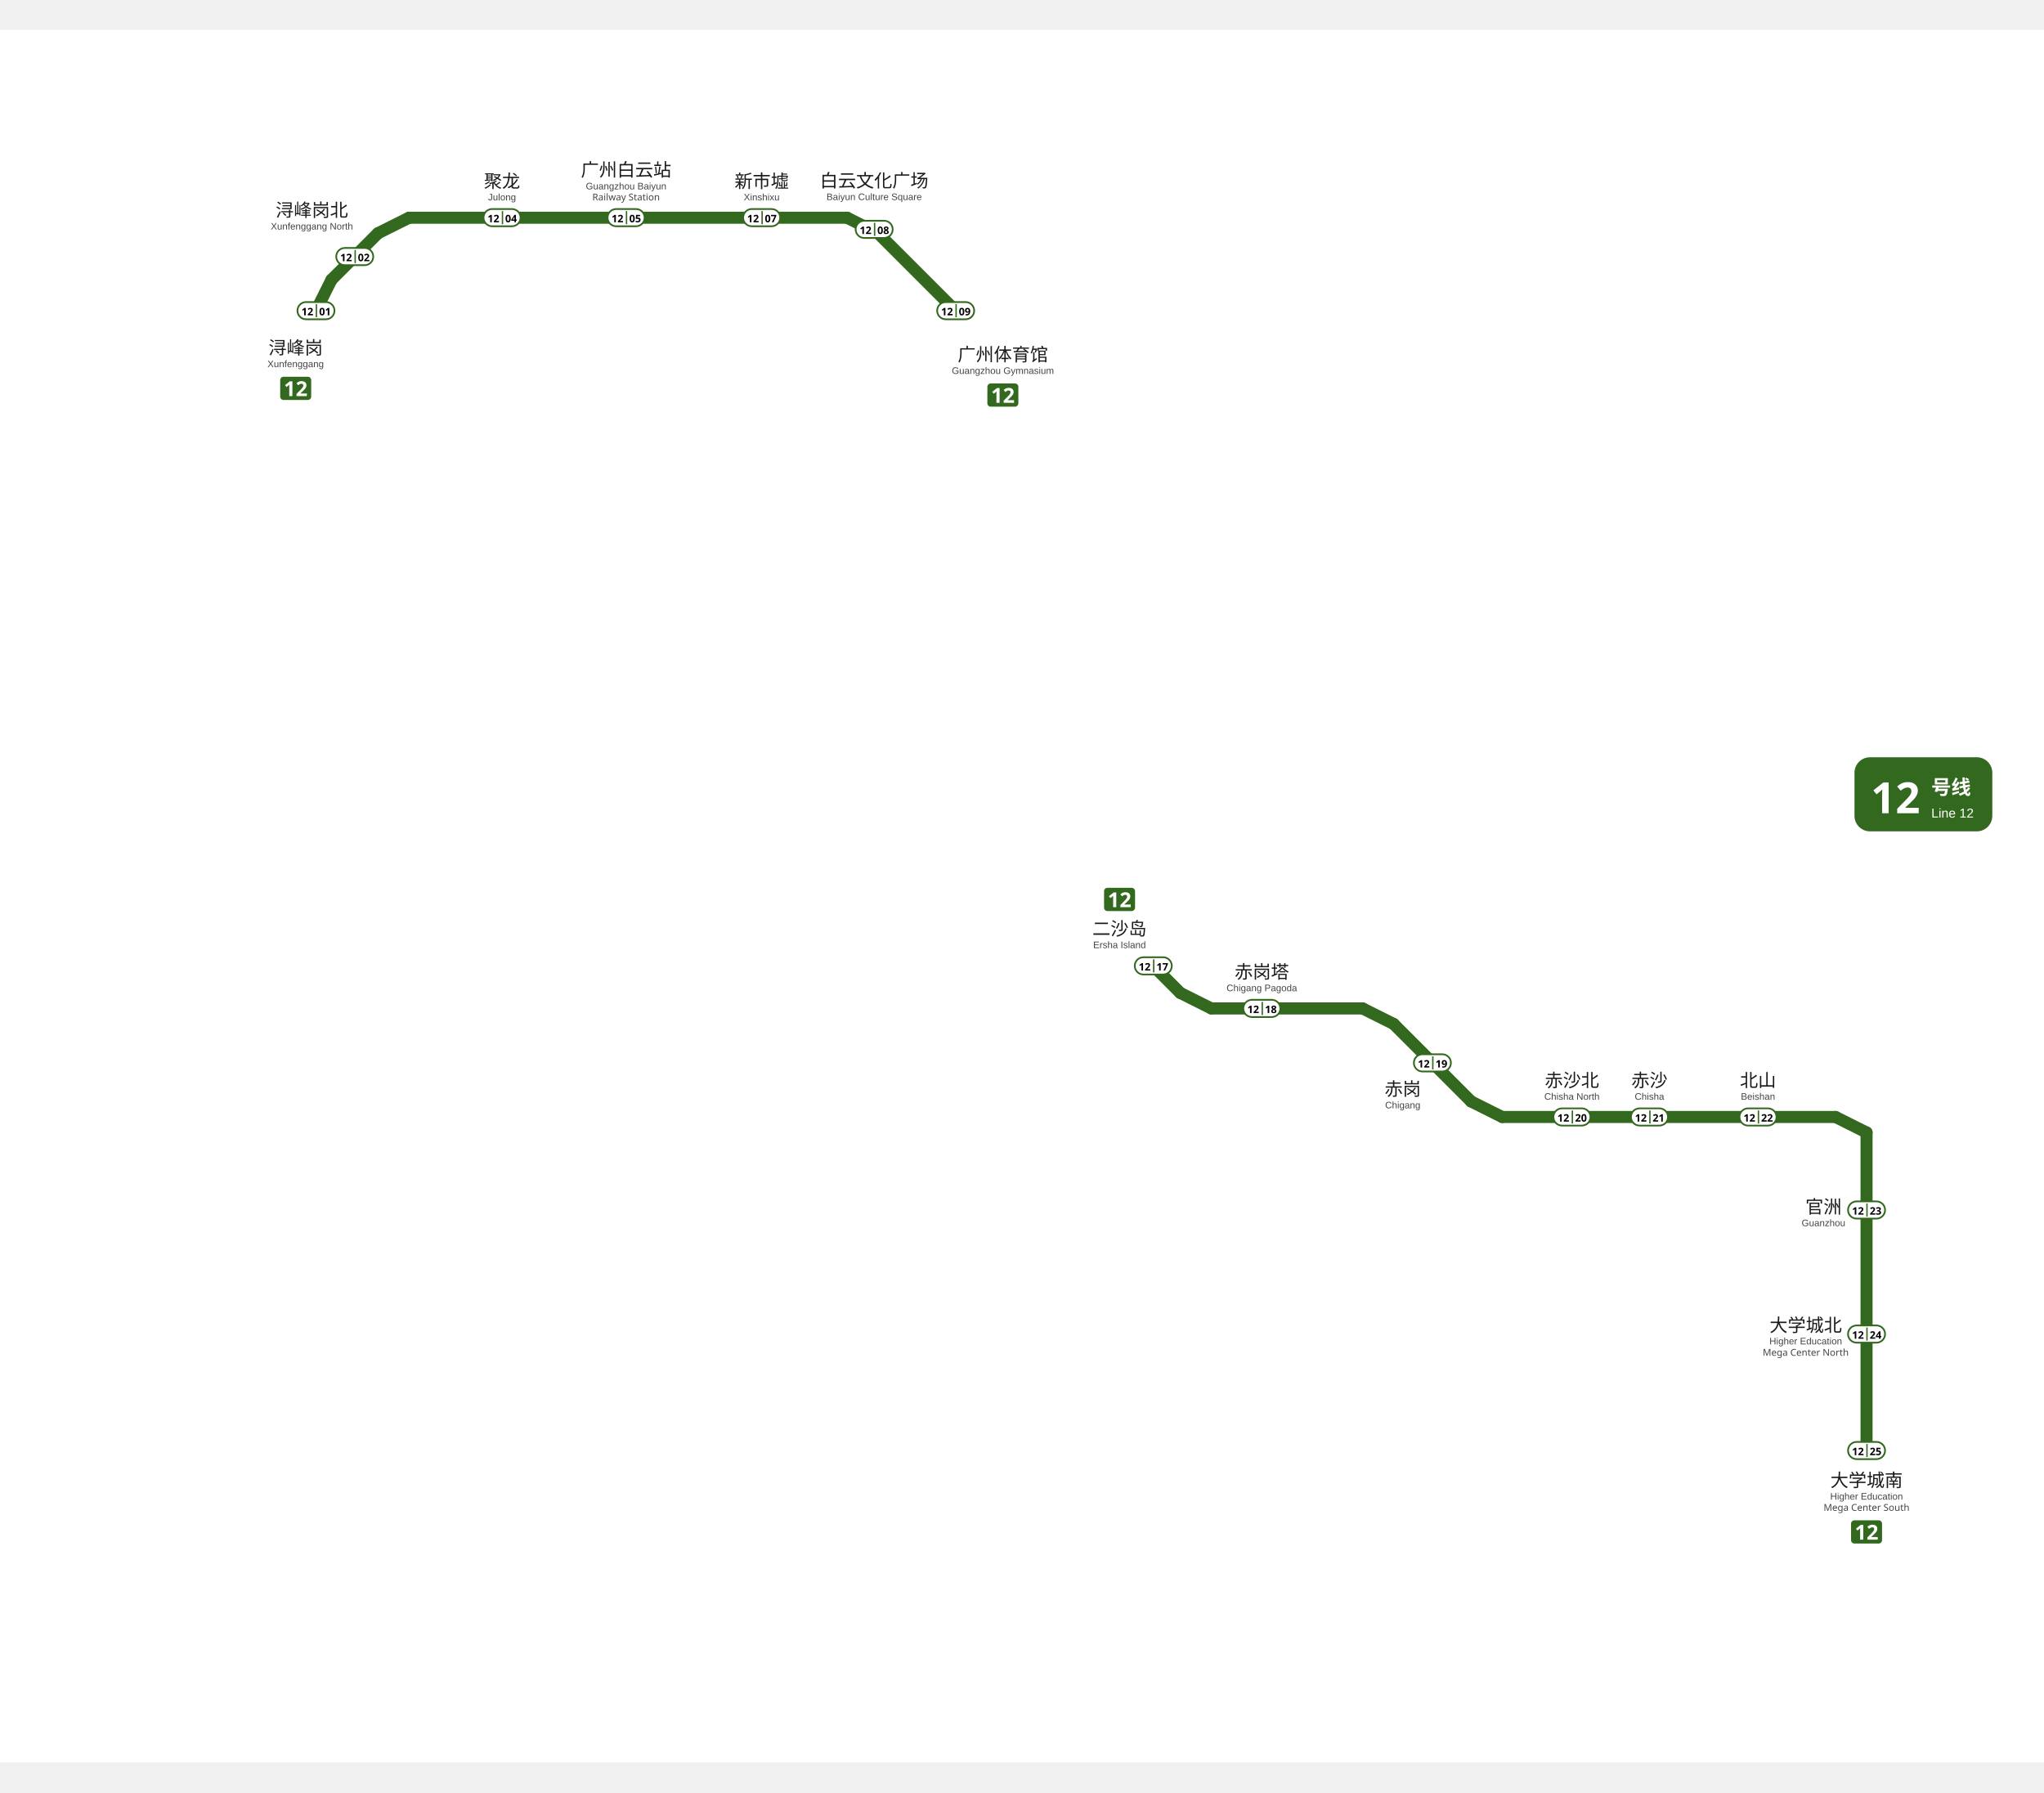
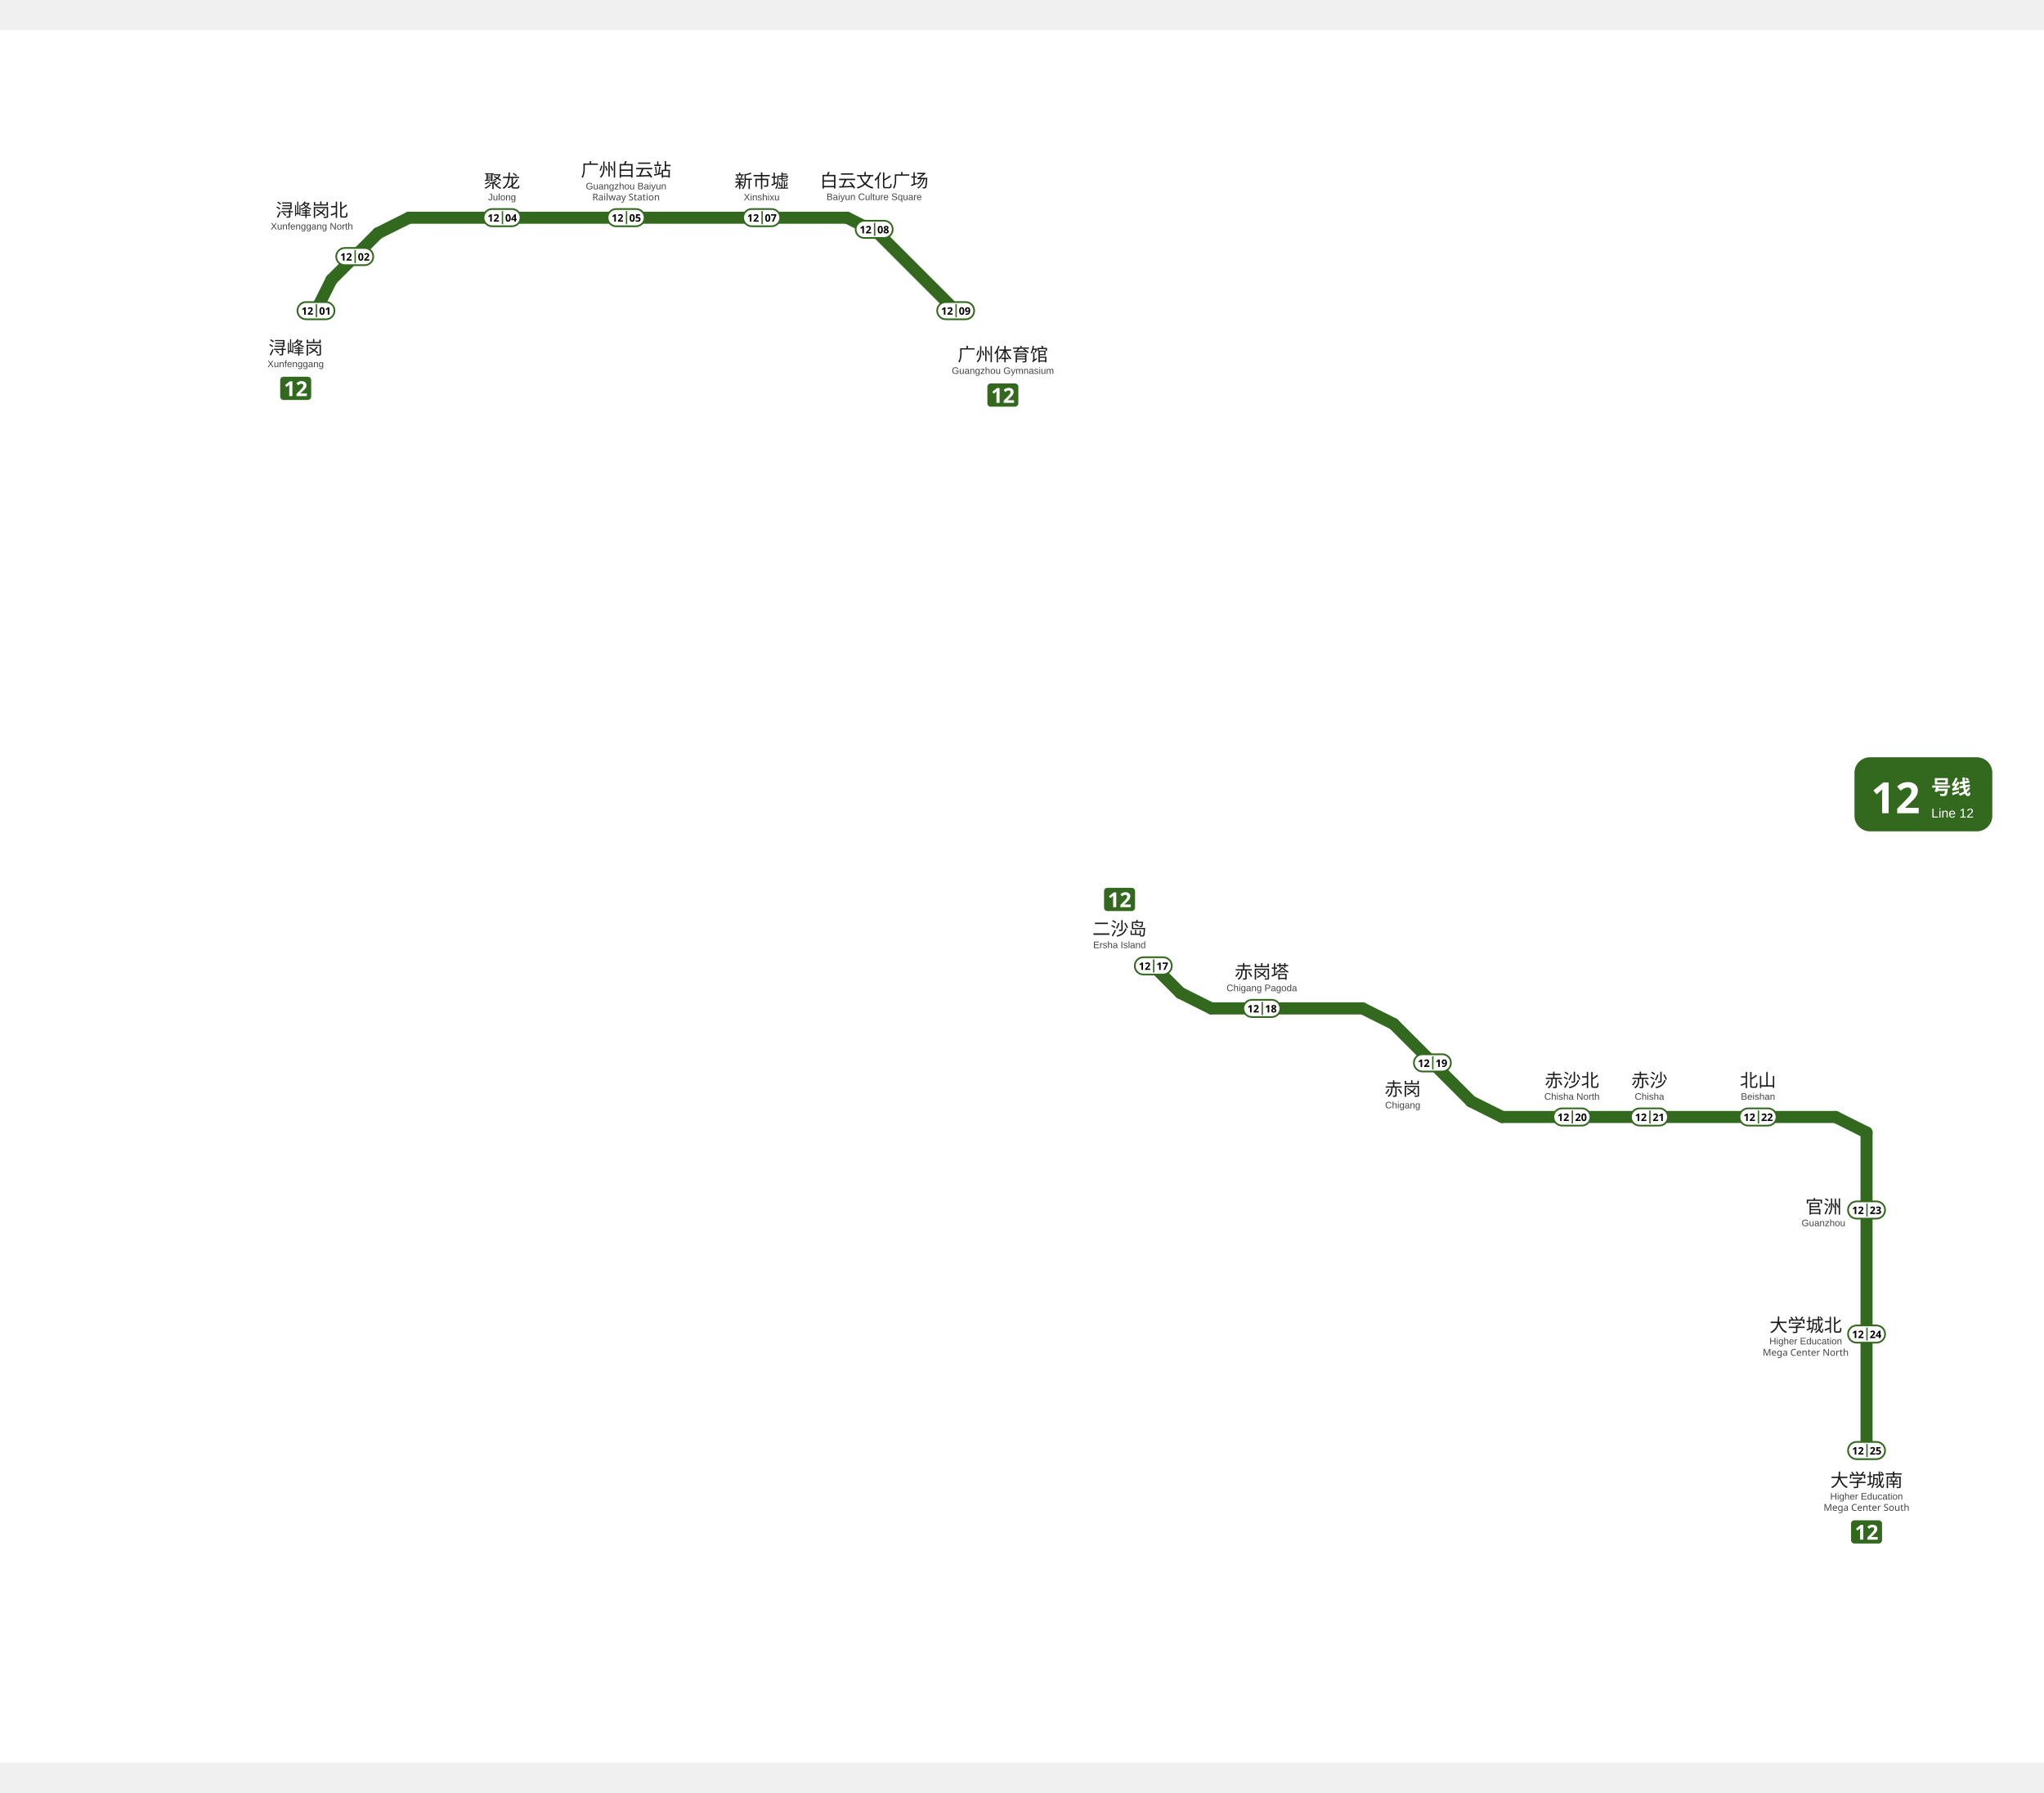
<svg xmlns="http://www.w3.org/2000/svg" data-multi="1" data-chains="浔峰岗,浔峰岗北,聚龙,广州白云站,新市墟,白云文化广场,广州体育馆|二沙岛,赤岗塔,赤岗,赤沙北,赤沙,北山,官洲,大学城北,大学城南" viewBox="883.1 577.2 1186.4 1005.6" data-pins="二沙岛,北山,大学城北,大学城南,官洲,广州体育馆,广州白云站,新市墟,浔峰岗,浔峰岗北,白云文化广场,聚龙,赤岗,赤岗塔,赤沙,赤沙北" width="690" height="605">
  <rect x="883.1" y="577.2" width="1186.4" height="1005.6" fill="#ffffff" />
  <g id="走廊">
    <line x1="1066.50" y1="740.25" x2="1075.50" y2="722.25" style="fill:none;stroke:#33691E;stroke-width:7;stroke-linecap:round" />
    <line x1="1075.50" y1="722.25" x2="1102.50" y2="695.25" style="fill:none;stroke:#33691E;stroke-width:7;stroke-linecap:round" />
    <line x1="1102.50" y1="695.25" x2="1120.50" y2="686.25" style="fill:none;stroke:#33691E;stroke-width:7;stroke-linecap:round" />
    <line x1="1120.50" y1="686.25" x2="1374.75" y2="686.25" style="fill:none;stroke:#33691E;stroke-width:7;stroke-linecap:round" />
    <line x1="1374.75" y1="686.25" x2="1392.75" y2="695.25" style="fill:none;stroke:#33691E;stroke-width:7;stroke-linecap:round" />
    <line x1="1392.75" y1="695.25" x2="1437.75" y2="740.25" style="fill:none;stroke:#33691E;stroke-width:7;stroke-linecap:round" />
    <line x1="1552.50" y1="1120.50" x2="1568.20" y2="1136.20" style="fill:none;stroke:#33691E;stroke-width:7;stroke-linecap:round" />
    <line x1="1568.20" y1="1136.20" x2="1586.20" y2="1145.20" style="fill:none;stroke:#33691E;stroke-width:7;stroke-linecap:round" />
    <line x1="1586.20" y1="1145.20" x2="1674.00" y2="1145.20" style="fill:none;stroke:#33691E;stroke-width:7;stroke-linecap:round" />
    <line x1="1674.00" y1="1145.20" x2="1692.00" y2="1154.20" style="fill:none;stroke:#33691E;stroke-width:7;stroke-linecap:round" />
    <line x1="1692.00" y1="1154.20" x2="1737.00" y2="1199.20" style="fill:none;stroke:#33691E;stroke-width:7;stroke-linecap:round" />
    <line x1="1737.00" y1="1199.20" x2="1755.00" y2="1208.20" style="fill:none;stroke:#33691E;stroke-width:7;stroke-linecap:round" />
    <line x1="1755.00" y1="1208.20" x2="1948.50" y2="1208.20" style="fill:none;stroke:#33691E;stroke-width:7;stroke-linecap:round" />
    <line x1="1948.50" y1="1208.20" x2="1966.50" y2="1217.20" style="fill:none;stroke:#33691E;stroke-width:7;stroke-linecap:round" />
    <line x1="1966.50" y1="1217.20" x2="1966.50" y2="1401.80" style="fill:none;stroke:#33691E;stroke-width:7;stroke-linecap:round" />
  </g>
  <g id="线路徽标">
    <g data-badge="chip" transform="translate(1045.73 778.544)" data-box="1045.7,778.5,1063.7,792.0">
      <path d="M16.04 13.49h-14.09c-1.07 0 -1.95 -0.88 -1.95 -1.95v-9.59c0 -1.07 0.88 -1.95 1.95 -1.95h14.09c1.07 0 1.95 0.88 1.95 1.95v9.59C17.99 12.61 17.11 13.49 16.04 13.49z" fill="#33691E" />
      <path d="M7.08 11.24h-1.81v-4.96c0 -0.2 0 -0.47 0.01 -0.81c0.01 -0.34 0.02 -0.64 0.04 -0.89c-0.04 0.05 -0.13 0.13 -0.26 0.26c-0.13 0.12 -0.25 0.23 -0.37 0.33l-0.98 0.79l-0.88 -1.09l2.76 -2.2h1.49V11.24z" fill="#FFFFFF" />
      <path d="M15.46 11.24h-5.99v-1.26l2.15 -2.17c0.43 -0.45 0.78 -0.82 1.04 -1.12c0.26 -0.3 0.46 -0.57 0.58 -0.82s0.18 -0.51 0.18 -0.79c0 -0.34 -0.09 -0.6 -0.28 -0.77s-0.44 -0.25 -0.76 -0.25c-0.33 0 -0.65 0.08 -0.96 0.23c-0.31 0.15 -0.64 0.37 -0.98 0.65l-0.98 -1.16c0.24 -0.21 0.5 -0.41 0.78 -0.59c0.28 -0.19 0.6 -0.34 0.97 -0.46c0.36 -0.12 0.8 -0.17 1.31 -0.17c0.56 0 1.04 0.1 1.45 0.31s0.72 0.48 0.94 0.83c0.22 0.35 0.33 0.74 0.33 1.18c0 0.47 -0.09 0.9 -0.28 1.3c-0.19 0.39 -0.46 0.78 -0.82 1.16s-0.79 0.81 -1.29 1.27l-1.1 1.03v0.08h3.73V11.24z" fill="#FFFFFF" />
    </g>
    <g data-badge="chip" transform="translate(1456.2 782.446)" data-box="1456.2,782.4,1474.2,795.9">
      <path d="M16.04 13.49h-14.09c-1.07 0 -1.95 -0.88 -1.95 -1.95v-9.59c0 -1.07 0.88 -1.95 1.95 -1.95h14.09c1.07 0 1.95 0.88 1.95 1.95v9.59C17.99 12.61 17.11 13.49 16.04 13.49z" fill="#33691E" />
      <path d="M7.08 11.24h-1.81v-4.96c0 -0.2 0 -0.47 0.01 -0.81c0.01 -0.34 0.02 -0.64 0.04 -0.89c-0.04 0.05 -0.13 0.13 -0.26 0.26c-0.13 0.12 -0.25 0.23 -0.37 0.33l-0.98 0.79l-0.88 -1.09l2.76 -2.2h1.49V11.24z" fill="#FFFFFF" />
      <path d="M15.46 11.24h-5.99v-1.26l2.15 -2.17c0.43 -0.45 0.78 -0.82 1.04 -1.12c0.26 -0.3 0.46 -0.57 0.58 -0.82s0.18 -0.51 0.18 -0.79c0 -0.34 -0.09 -0.6 -0.28 -0.77s-0.44 -0.25 -0.76 -0.25c-0.33 0 -0.65 0.08 -0.96 0.23c-0.31 0.15 -0.64 0.37 -0.98 0.65l-0.98 -1.16c0.24 -0.21 0.5 -0.41 0.78 -0.59c0.28 -0.19 0.6 -0.34 0.97 -0.46c0.36 -0.12 0.8 -0.17 1.31 -0.17c0.56 0 1.04 0.1 1.45 0.31s0.72 0.48 0.94 0.83c0.22 0.35 0.33 0.74 0.33 1.18c0 0.47 -0.09 0.9 -0.28 1.3c-0.19 0.39 -0.46 0.78 -0.82 1.16s-0.79 0.81 -1.29 1.27l-1.1 1.03v0.08h3.73V11.24z" fill="#FFFFFF" />
    </g>
    <g data-badge="header" transform="translate(1959.5 999.417)" data-ink="#FFFFFF" data-box="1959.5,999.4,2039.5,1042.4" data-chip="1959.5,999.4,2039.5,1042.4">
      <rect x="0" y="0" width="80.0" height="43.0" rx="9.0" fill="#33691E" />
      <text x="9.5" y="32.5" font-family="'Microsoft YaHei', sans-serif" font-size="25" font-weight="bold" fill="#FFFFFF">12</text>
      <text x="44.6" y="21.5" font-family="'Microsoft YaHei', sans-serif" font-size="11.5" font-weight="600" fill="#FFFFFF">号线</text>
      <text x="44.6" y="35.0" font-family="Arial, sans-serif" font-size="7.5" fill="#FFFFFF">Line 12</text>
    </g>
    <g data-badge="chip" transform="translate(1523.93 1075.19)" data-box="1523.9,1075.2,1541.9,1088.7">
      <path d="M16.04 13.49h-14.09c-1.07 0 -1.95 -0.88 -1.95 -1.95v-9.59c0 -1.07 0.88 -1.95 1.95 -1.95h14.09c1.07 0 1.95 0.88 1.95 1.95v9.59C17.99 12.61 17.11 13.49 16.04 13.49z" fill="#33691E" />
      <path d="M7.08 11.24h-1.81v-4.96c0 -0.2 0 -0.47 0.01 -0.81c0.01 -0.34 0.02 -0.64 0.04 -0.89c-0.04 0.05 -0.13 0.13 -0.26 0.26c-0.13 0.12 -0.25 0.23 -0.37 0.33l-0.98 0.79l-0.88 -1.09l2.76 -2.2h1.49V11.24z" fill="#FFFFFF" />
      <path d="M15.46 11.24h-5.99v-1.26l2.15 -2.17c0.43 -0.45 0.78 -0.82 1.04 -1.12c0.26 -0.3 0.46 -0.57 0.58 -0.82s0.18 -0.51 0.18 -0.79c0 -0.34 -0.09 -0.6 -0.28 -0.77s-0.44 -0.25 -0.76 -0.25c-0.33 0 -0.65 0.08 -0.96 0.23c-0.31 0.15 -0.64 0.37 -0.98 0.65l-0.98 -1.16c0.24 -0.21 0.5 -0.41 0.78 -0.59c0.28 -0.19 0.6 -0.34 0.97 -0.46c0.36 -0.12 0.8 -0.17 1.31 -0.17c0.56 0 1.04 0.1 1.45 0.31s0.72 0.48 0.94 0.83c0.22 0.35 0.33 0.74 0.33 1.18c0 0.47 -0.09 0.9 -0.28 1.3c-0.19 0.39 -0.46 0.78 -0.82 1.16s-0.79 0.81 -1.29 1.27l-1.1 1.03v0.08h3.73V11.24z" fill="#FFFFFF" />
    </g>
    <g data-badge="chip" transform="translate(1957.51 1442.3)" data-box="1957.5,1442.3,1975.5,1455.8">
      <path d="M16.04 13.49h-14.09c-1.07 0 -1.95 -0.88 -1.95 -1.95v-9.59c0 -1.07 0.88 -1.95 1.95 -1.95h14.09c1.07 0 1.95 0.88 1.95 1.95v9.59C17.99 12.61 17.11 13.49 16.04 13.49z" fill="#33691E" />
      <path d="M7.08 11.24h-1.81v-4.96c0 -0.2 0 -0.47 0.01 -0.81c0.01 -0.34 0.02 -0.64 0.04 -0.89c-0.04 0.05 -0.13 0.13 -0.26 0.26c-0.13 0.12 -0.25 0.23 -0.37 0.33l-0.98 0.79l-0.88 -1.09l2.76 -2.2h1.49V11.24z" fill="#FFFFFF" />
      <path d="M15.46 11.24h-5.99v-1.26l2.15 -2.17c0.43 -0.45 0.78 -0.82 1.04 -1.12c0.26 -0.3 0.46 -0.57 0.58 -0.82s0.18 -0.51 0.18 -0.79c0 -0.34 -0.09 -0.6 -0.28 -0.77s-0.44 -0.25 -0.76 -0.25c-0.33 0 -0.65 0.08 -0.96 0.23c-0.31 0.15 -0.64 0.37 -0.98 0.65l-0.98 -1.16c0.24 -0.21 0.5 -0.41 0.78 -0.59c0.28 -0.19 0.6 -0.34 0.97 -0.46c0.36 -0.12 0.8 -0.17 1.31 -0.17c0.56 0 1.04 0.1 1.45 0.31s0.72 0.48 0.94 0.83c0.22 0.35 0.33 0.74 0.33 1.18c0 0.47 -0.09 0.9 -0.28 1.3c-0.19 0.39 -0.46 0.78 -0.82 1.16s-0.79 0.81 -1.29 1.27l-1.1 1.03v0.08h3.73V11.24z" fill="#FFFFFF" />
    </g>
  </g>
  <g id="站名标注" font-family="'Microsoft YaHei', 'PingFang SC', sans-serif">
    <text x="1054.70" y="765.50" text-anchor="middle" font-size="10.5" font-weight="500" fill="#1a1a1a">浔峰岗</text>
    <text x="1054.70" y="773.00" text-anchor="middle" font-size="5.5" font-family="Arial, sans-serif" fill="#444444">Xunfenggang</text>
    <text x="1174.50" y="668.80" text-anchor="middle" font-size="10.5" font-weight="500" fill="#1a1a1a">聚龙</text>
    <text x="1174.50" y="676.20" text-anchor="middle" font-size="5.5" font-family="Arial, sans-serif" fill="#444444">Julong</text>
    <text x="1246.50" y="662.20" text-anchor="middle" font-size="10.5" font-weight="500" fill="#1a1a1a">广州白云站</text>
    <text x="1246.50" y="669.80" text-anchor="middle" font-size="5.5" font-family="Arial, sans-serif" fill="#444444">Guangzhou Baiyun</text>
    <text x="1246.50" y="676.20" text-anchor="middle" font-size="5.5" fill="#444444">Railway Station</text>
    <text x="1325.20" y="668.80" text-anchor="middle" font-size="10.5" font-weight="500" fill="#1a1a1a">新市墟</text>
    <text x="1325.20" y="676.20" text-anchor="middle" font-size="5.5" font-family="Arial, sans-serif" fill="#444444">Xinshixu</text>
    <text x="1465.20" y="769.40" text-anchor="middle" font-size="10.5" font-weight="500" fill="#1a1a1a">广州体育馆</text>
    <text x="1465.20" y="776.90" text-anchor="middle" font-size="5.5" font-family="Arial, sans-serif" fill="#444444">Guangzhou Gymnasium</text>
    <text x="1064.10" y="685.60" text-anchor="middle" font-size="10.5" font-weight="500" fill="#1a1a1a">浔峰岗北</text>
    <text x="1064.10" y="693.10" text-anchor="middle" font-size="5.5" font-family="Arial, sans-serif" fill="#444444">Xunfenggang North</text>
    <text x="1390.50" y="668.50" text-anchor="middle" font-size="10.5" font-weight="500" fill="#1a1a1a">白云文化广场</text>
    <text x="1390.50" y="676.00" text-anchor="middle" font-size="5.5" font-family="Arial, sans-serif" fill="#444444">Baiyun Culture Square</text>
    <text x="1615.50" y="1127.70" text-anchor="middle" font-size="10.5" font-weight="500" fill="#1a1a1a">赤岗塔</text>
    <text x="1615.50" y="1135.20" text-anchor="middle" font-size="5.5" font-family="Arial, sans-serif" fill="#444444">Chigang Pagoda</text>
    <text x="1697.30" y="1195.70" text-anchor="middle" font-size="10.5" font-weight="500" fill="#1a1a1a">赤岗</text>
    <text x="1697.30" y="1203.20" text-anchor="middle" font-size="5.5" font-family="Arial, sans-serif" fill="#444444">Chigang</text>
    <text x="1795.50" y="1190.70" text-anchor="middle" font-size="10.5" font-weight="500" fill="#1a1a1a">赤沙北</text>
    <text x="1795.50" y="1198.20" text-anchor="middle" font-size="5.5" font-family="Arial, sans-serif" fill="#444444">Chisha North</text>
    <text x="1840.50" y="1190.70" text-anchor="middle" font-size="10.5" font-weight="500" fill="#1a1a1a">赤沙</text>
    <text x="1840.50" y="1198.20" text-anchor="middle" font-size="5.5" font-family="Arial, sans-serif" fill="#444444">Chisha</text>
    <text x="1903.50" y="1190.70" text-anchor="middle" font-size="10.5" font-weight="500" fill="#1a1a1a">北山</text>
    <text x="1903.50" y="1198.20" text-anchor="middle" font-size="5.5" font-family="Arial, sans-serif" fill="#444444">Beishan</text>
    <text x="1941.50" y="1264.08" text-anchor="middle" font-size="10.5" font-weight="500" fill="#1a1a1a">官洲</text>
    <text x="1941.50" y="1271.58" text-anchor="middle" font-size="5.5" font-family="Arial, sans-serif" fill="#444444">Guanzhou</text>
    <text x="1931.20" y="1332.80" text-anchor="middle" font-size="10.5" font-weight="500" fill="#1a1a1a">大学城北</text>
    <text x="1931.20" y="1340.20" text-anchor="middle" font-size="5.5" font-family="Arial, sans-serif" fill="#444444">Higher Education</text>
    <text x="1931.20" y="1346.80" text-anchor="middle" font-size="5.5" fill="#444444">Mega Center North</text>
    <text x="1966.50" y="1422.80" text-anchor="middle" font-size="10.5" font-weight="500" fill="#1a1a1a">大学城南</text>
    <text x="1966.50" y="1430.30" text-anchor="middle" font-size="5.5" font-family="Arial, sans-serif" fill="#444444">Higher Education</text>
    <text x="1966.50" y="1436.80" text-anchor="middle" font-size="5.5" fill="#444444">Mega Center South</text>
    <text x="1532.90" y="1102.70" text-anchor="middle" font-size="10.5" font-weight="500" fill="#1a1a1a">二沙岛</text>
    <text x="1532.90" y="1110.20" text-anchor="middle" font-size="5.5" font-family="Arial, sans-serif" fill="#444444">Ersha Island</text>
  </g>
  <g id="编号牌" font-family="'Microsoft YaHei', 'PingFang SC', sans-serif">
    <rect x="1055.75" y="735.20" width="21.50" height="10.00" rx="5.00" fill="#FFFFFF" stroke="#33691E" stroke-width="1.0" />
    <line x1="1066.75" y1="736.40" x2="1066.75" y2="744.00" stroke="#33691E" stroke-width="0.8" />
-     <text x="1061.50" y="740.56" text-anchor="middle" dominant-baseline="central" font-size="6.0" font-weight="700" fill="#000000">12</text>
-     <text x="1071.75" y="740.56" text-anchor="middle" dominant-baseline="central" font-size="6.0" font-weight="700" fill="#000000">01</text>
+     <text x="1061.50" y="740.20" text-anchor="middle" dominant-baseline="central" font-size="6.0" font-weight="700" fill="#000000">12</text>
+     <text x="1071.75" y="740.20" text-anchor="middle" dominant-baseline="central" font-size="6.0" font-weight="700" fill="#000000">01</text>
    <rect x="1078.25" y="703.80" width="21.50" height="10.00" rx="5.00" fill="#FFFFFF" stroke="#33691E" stroke-width="1.0" />
    <line x1="1089.25" y1="705.00" x2="1089.25" y2="712.60" stroke="#33691E" stroke-width="0.8" />
-     <text x="1084.00" y="709.16" text-anchor="middle" dominant-baseline="central" font-size="6.0" font-weight="700" fill="#000000">12</text>
-     <text x="1094.25" y="709.16" text-anchor="middle" dominant-baseline="central" font-size="6.0" font-weight="700" fill="#000000">02</text>
+     <text x="1084.00" y="708.80" text-anchor="middle" dominant-baseline="central" font-size="6.0" font-weight="700" fill="#000000">12</text>
+     <text x="1094.25" y="708.80" text-anchor="middle" dominant-baseline="central" font-size="6.0" font-weight="700" fill="#000000">02</text>
    <rect x="1163.75" y="681.20" width="21.50" height="10.00" rx="5.00" fill="#FFFFFF" stroke="#33691E" stroke-width="1.0" />
    <line x1="1174.75" y1="682.40" x2="1174.75" y2="690.00" stroke="#33691E" stroke-width="0.8" />
-     <text x="1169.50" y="686.56" text-anchor="middle" dominant-baseline="central" font-size="6.0" font-weight="700" fill="#000000">12</text>
-     <text x="1179.75" y="686.56" text-anchor="middle" dominant-baseline="central" font-size="6.0" font-weight="700" fill="#000000">04</text>
+     <text x="1169.50" y="686.20" text-anchor="middle" dominant-baseline="central" font-size="6.0" font-weight="700" fill="#000000">12</text>
+     <text x="1179.75" y="686.20" text-anchor="middle" dominant-baseline="central" font-size="6.0" font-weight="700" fill="#000000">04</text>
    <rect x="1235.75" y="681.20" width="21.50" height="10.00" rx="5.00" fill="#FFFFFF" stroke="#33691E" stroke-width="1.0" />
    <line x1="1246.75" y1="682.40" x2="1246.75" y2="690.00" stroke="#33691E" stroke-width="0.8" />
-     <text x="1241.50" y="686.56" text-anchor="middle" dominant-baseline="central" font-size="6.0" font-weight="700" fill="#000000">12</text>
-     <text x="1251.75" y="686.56" text-anchor="middle" dominant-baseline="central" font-size="6.0" font-weight="700" fill="#000000">05</text>
+     <text x="1241.50" y="686.20" text-anchor="middle" dominant-baseline="central" font-size="6.0" font-weight="700" fill="#000000">12</text>
+     <text x="1251.75" y="686.20" text-anchor="middle" dominant-baseline="central" font-size="6.0" font-weight="700" fill="#000000">05</text>
    <rect x="1314.45" y="681.20" width="21.50" height="10.00" rx="5.00" fill="#FFFFFF" stroke="#33691E" stroke-width="1.0" />
    <line x1="1325.45" y1="682.40" x2="1325.45" y2="690.00" stroke="#33691E" stroke-width="0.8" />
-     <text x="1320.20" y="686.56" text-anchor="middle" dominant-baseline="central" font-size="6.0" font-weight="700" fill="#000000">12</text>
-     <text x="1330.45" y="686.56" text-anchor="middle" dominant-baseline="central" font-size="6.0" font-weight="700" fill="#000000">07</text>
+     <text x="1320.20" y="686.20" text-anchor="middle" dominant-baseline="central" font-size="6.0" font-weight="700" fill="#000000">12</text>
+     <text x="1330.45" y="686.20" text-anchor="middle" dominant-baseline="central" font-size="6.0" font-weight="700" fill="#000000">07</text>
    <rect x="1379.75" y="688.00" width="21.50" height="10.00" rx="5.00" fill="#FFFFFF" stroke="#33691E" stroke-width="1.0" />
    <line x1="1390.75" y1="689.20" x2="1390.75" y2="696.80" stroke="#33691E" stroke-width="0.8" />
-     <text x="1385.50" y="693.36" text-anchor="middle" dominant-baseline="central" font-size="6.0" font-weight="700" fill="#000000">12</text>
-     <text x="1395.75" y="693.36" text-anchor="middle" dominant-baseline="central" font-size="6.0" font-weight="700" fill="#000000">08</text>
+     <text x="1385.50" y="693.00" text-anchor="middle" dominant-baseline="central" font-size="6.0" font-weight="700" fill="#000000">12</text>
+     <text x="1395.75" y="693.00" text-anchor="middle" dominant-baseline="central" font-size="6.0" font-weight="700" fill="#000000">08</text>
    <rect x="1427.05" y="735.20" width="21.50" height="10.00" rx="5.00" fill="#FFFFFF" stroke="#33691E" stroke-width="1.0" />
    <line x1="1438.05" y1="736.40" x2="1438.05" y2="744.00" stroke="#33691E" stroke-width="0.8" />
-     <text x="1432.80" y="740.56" text-anchor="middle" dominant-baseline="central" font-size="6.0" font-weight="700" fill="#000000">12</text>
-     <text x="1443.05" y="740.56" text-anchor="middle" dominant-baseline="central" font-size="6.0" font-weight="700" fill="#000000">09</text>
+     <text x="1432.80" y="740.20" text-anchor="middle" dominant-baseline="central" font-size="6.0" font-weight="700" fill="#000000">12</text>
+     <text x="1443.05" y="740.20" text-anchor="middle" dominant-baseline="central" font-size="6.0" font-weight="700" fill="#000000">09</text>
    <rect x="1541.75" y="1115.50" width="21.50" height="10.00" rx="5.00" fill="#FFFFFF" stroke="#33691E" stroke-width="1.0" />
    <line x1="1552.75" y1="1116.70" x2="1552.75" y2="1124.30" stroke="#33691E" stroke-width="0.8" />
-     <text x="1547.50" y="1120.86" text-anchor="middle" dominant-baseline="central" font-size="6.0" font-weight="700" fill="#000000">12</text>
-     <text x="1557.75" y="1120.86" text-anchor="middle" dominant-baseline="central" font-size="6.0" font-weight="700" fill="#000000">17</text>
+     <text x="1547.50" y="1120.50" text-anchor="middle" dominant-baseline="central" font-size="6.0" font-weight="700" fill="#000000">12</text>
+     <text x="1557.75" y="1120.50" text-anchor="middle" dominant-baseline="central" font-size="6.0" font-weight="700" fill="#000000">17</text>
    <rect x="1604.75" y="1140.20" width="21.50" height="10.00" rx="5.00" fill="#FFFFFF" stroke="#33691E" stroke-width="1.0" />
    <line x1="1615.75" y1="1141.40" x2="1615.75" y2="1149.00" stroke="#33691E" stroke-width="0.8" />
-     <text x="1610.50" y="1145.56" text-anchor="middle" dominant-baseline="central" font-size="6.0" font-weight="700" fill="#000000">12</text>
-     <text x="1620.75" y="1145.56" text-anchor="middle" dominant-baseline="central" font-size="6.0" font-weight="700" fill="#000000">18</text>
+     <text x="1610.50" y="1145.20" text-anchor="middle" dominant-baseline="central" font-size="6.0" font-weight="700" fill="#000000">12</text>
+     <text x="1620.75" y="1145.20" text-anchor="middle" dominant-baseline="central" font-size="6.0" font-weight="700" fill="#000000">18</text>
    <rect x="1703.75" y="1171.80" width="21.50" height="10.00" rx="5.00" fill="#FFFFFF" stroke="#33691E" stroke-width="1.0" />
    <line x1="1714.75" y1="1173.00" x2="1714.75" y2="1180.60" stroke="#33691E" stroke-width="0.8" />
-     <text x="1709.50" y="1177.16" text-anchor="middle" dominant-baseline="central" font-size="6.0" font-weight="700" fill="#000000">12</text>
-     <text x="1719.75" y="1177.16" text-anchor="middle" dominant-baseline="central" font-size="6.0" font-weight="700" fill="#000000">19</text>
+     <text x="1709.50" y="1176.80" text-anchor="middle" dominant-baseline="central" font-size="6.0" font-weight="700" fill="#000000">12</text>
+     <text x="1719.75" y="1176.80" text-anchor="middle" dominant-baseline="central" font-size="6.0" font-weight="700" fill="#000000">19</text>
    <rect x="1784.75" y="1203.20" width="21.50" height="10.00" rx="5.00" fill="#FFFFFF" stroke="#33691E" stroke-width="1.0" />
    <line x1="1795.75" y1="1204.40" x2="1795.75" y2="1212.00" stroke="#33691E" stroke-width="0.8" />
-     <text x="1790.50" y="1208.56" text-anchor="middle" dominant-baseline="central" font-size="6.0" font-weight="700" fill="#000000">12</text>
-     <text x="1800.75" y="1208.56" text-anchor="middle" dominant-baseline="central" font-size="6.0" font-weight="700" fill="#000000">20</text>
+     <text x="1790.50" y="1208.20" text-anchor="middle" dominant-baseline="central" font-size="6.0" font-weight="700" fill="#000000">12</text>
+     <text x="1800.75" y="1208.20" text-anchor="middle" dominant-baseline="central" font-size="6.0" font-weight="700" fill="#000000">20</text>
    <rect x="1829.75" y="1203.20" width="21.50" height="10.00" rx="5.00" fill="#FFFFFF" stroke="#33691E" stroke-width="1.0" />
    <line x1="1840.75" y1="1204.40" x2="1840.75" y2="1212.00" stroke="#33691E" stroke-width="0.8" />
-     <text x="1835.50" y="1208.56" text-anchor="middle" dominant-baseline="central" font-size="6.0" font-weight="700" fill="#000000">12</text>
-     <text x="1845.75" y="1208.56" text-anchor="middle" dominant-baseline="central" font-size="6.0" font-weight="700" fill="#000000">21</text>
+     <text x="1835.50" y="1208.20" text-anchor="middle" dominant-baseline="central" font-size="6.0" font-weight="700" fill="#000000">12</text>
+     <text x="1845.75" y="1208.20" text-anchor="middle" dominant-baseline="central" font-size="6.0" font-weight="700" fill="#000000">21</text>
    <rect x="1892.75" y="1203.20" width="21.50" height="10.00" rx="5.00" fill="#FFFFFF" stroke="#33691E" stroke-width="1.0" />
    <line x1="1903.75" y1="1204.40" x2="1903.75" y2="1212.00" stroke="#33691E" stroke-width="0.8" />
-     <text x="1898.50" y="1208.56" text-anchor="middle" dominant-baseline="central" font-size="6.0" font-weight="700" fill="#000000">12</text>
-     <text x="1908.75" y="1208.56" text-anchor="middle" dominant-baseline="central" font-size="6.0" font-weight="700" fill="#000000">22</text>
+     <text x="1898.50" y="1208.20" text-anchor="middle" dominant-baseline="central" font-size="6.0" font-weight="700" fill="#000000">12</text>
+     <text x="1908.75" y="1208.20" text-anchor="middle" dominant-baseline="central" font-size="6.0" font-weight="700" fill="#000000">22</text>
    <rect x="1955.75" y="1257.20" width="21.50" height="10.00" rx="5.00" fill="#FFFFFF" stroke="#33691E" stroke-width="1.0" />
    <line x1="1966.75" y1="1258.40" x2="1966.75" y2="1266.00" stroke="#33691E" stroke-width="0.8" />
-     <text x="1961.50" y="1262.56" text-anchor="middle" dominant-baseline="central" font-size="6.0" font-weight="700" fill="#000000">12</text>
-     <text x="1971.75" y="1262.56" text-anchor="middle" dominant-baseline="central" font-size="6.0" font-weight="700" fill="#000000">23</text>
+     <text x="1961.50" y="1262.20" text-anchor="middle" dominant-baseline="central" font-size="6.0" font-weight="700" fill="#000000">12</text>
+     <text x="1971.75" y="1262.20" text-anchor="middle" dominant-baseline="central" font-size="6.0" font-weight="700" fill="#000000">23</text>
    <rect x="1955.75" y="1329.20" width="21.50" height="10.00" rx="5.00" fill="#FFFFFF" stroke="#33691E" stroke-width="1.0" />
    <line x1="1966.75" y1="1330.40" x2="1966.75" y2="1338.00" stroke="#33691E" stroke-width="0.8" />
-     <text x="1961.50" y="1334.56" text-anchor="middle" dominant-baseline="central" font-size="6.0" font-weight="700" fill="#000000">12</text>
-     <text x="1971.75" y="1334.56" text-anchor="middle" dominant-baseline="central" font-size="6.0" font-weight="700" fill="#000000">24</text>
+     <text x="1961.50" y="1334.20" text-anchor="middle" dominant-baseline="central" font-size="6.0" font-weight="700" fill="#000000">12</text>
+     <text x="1971.75" y="1334.20" text-anchor="middle" dominant-baseline="central" font-size="6.0" font-weight="700" fill="#000000">24</text>
    <rect x="1955.75" y="1396.80" width="21.50" height="10.00" rx="5.00" fill="#FFFFFF" stroke="#33691E" stroke-width="1.0" />
    <line x1="1966.75" y1="1398.00" x2="1966.75" y2="1405.60" stroke="#33691E" stroke-width="0.8" />
-     <text x="1961.50" y="1402.16" text-anchor="middle" dominant-baseline="central" font-size="6.0" font-weight="700" fill="#000000">12</text>
-     <text x="1971.75" y="1402.16" text-anchor="middle" dominant-baseline="central" font-size="6.0" font-weight="700" fill="#000000">25</text>
+     <text x="1961.50" y="1401.80" text-anchor="middle" dominant-baseline="central" font-size="6.0" font-weight="700" fill="#000000">12</text>
+     <text x="1971.75" y="1401.80" text-anchor="middle" dominant-baseline="central" font-size="6.0" font-weight="700" fill="#000000">25</text>
  </g>
</svg>
